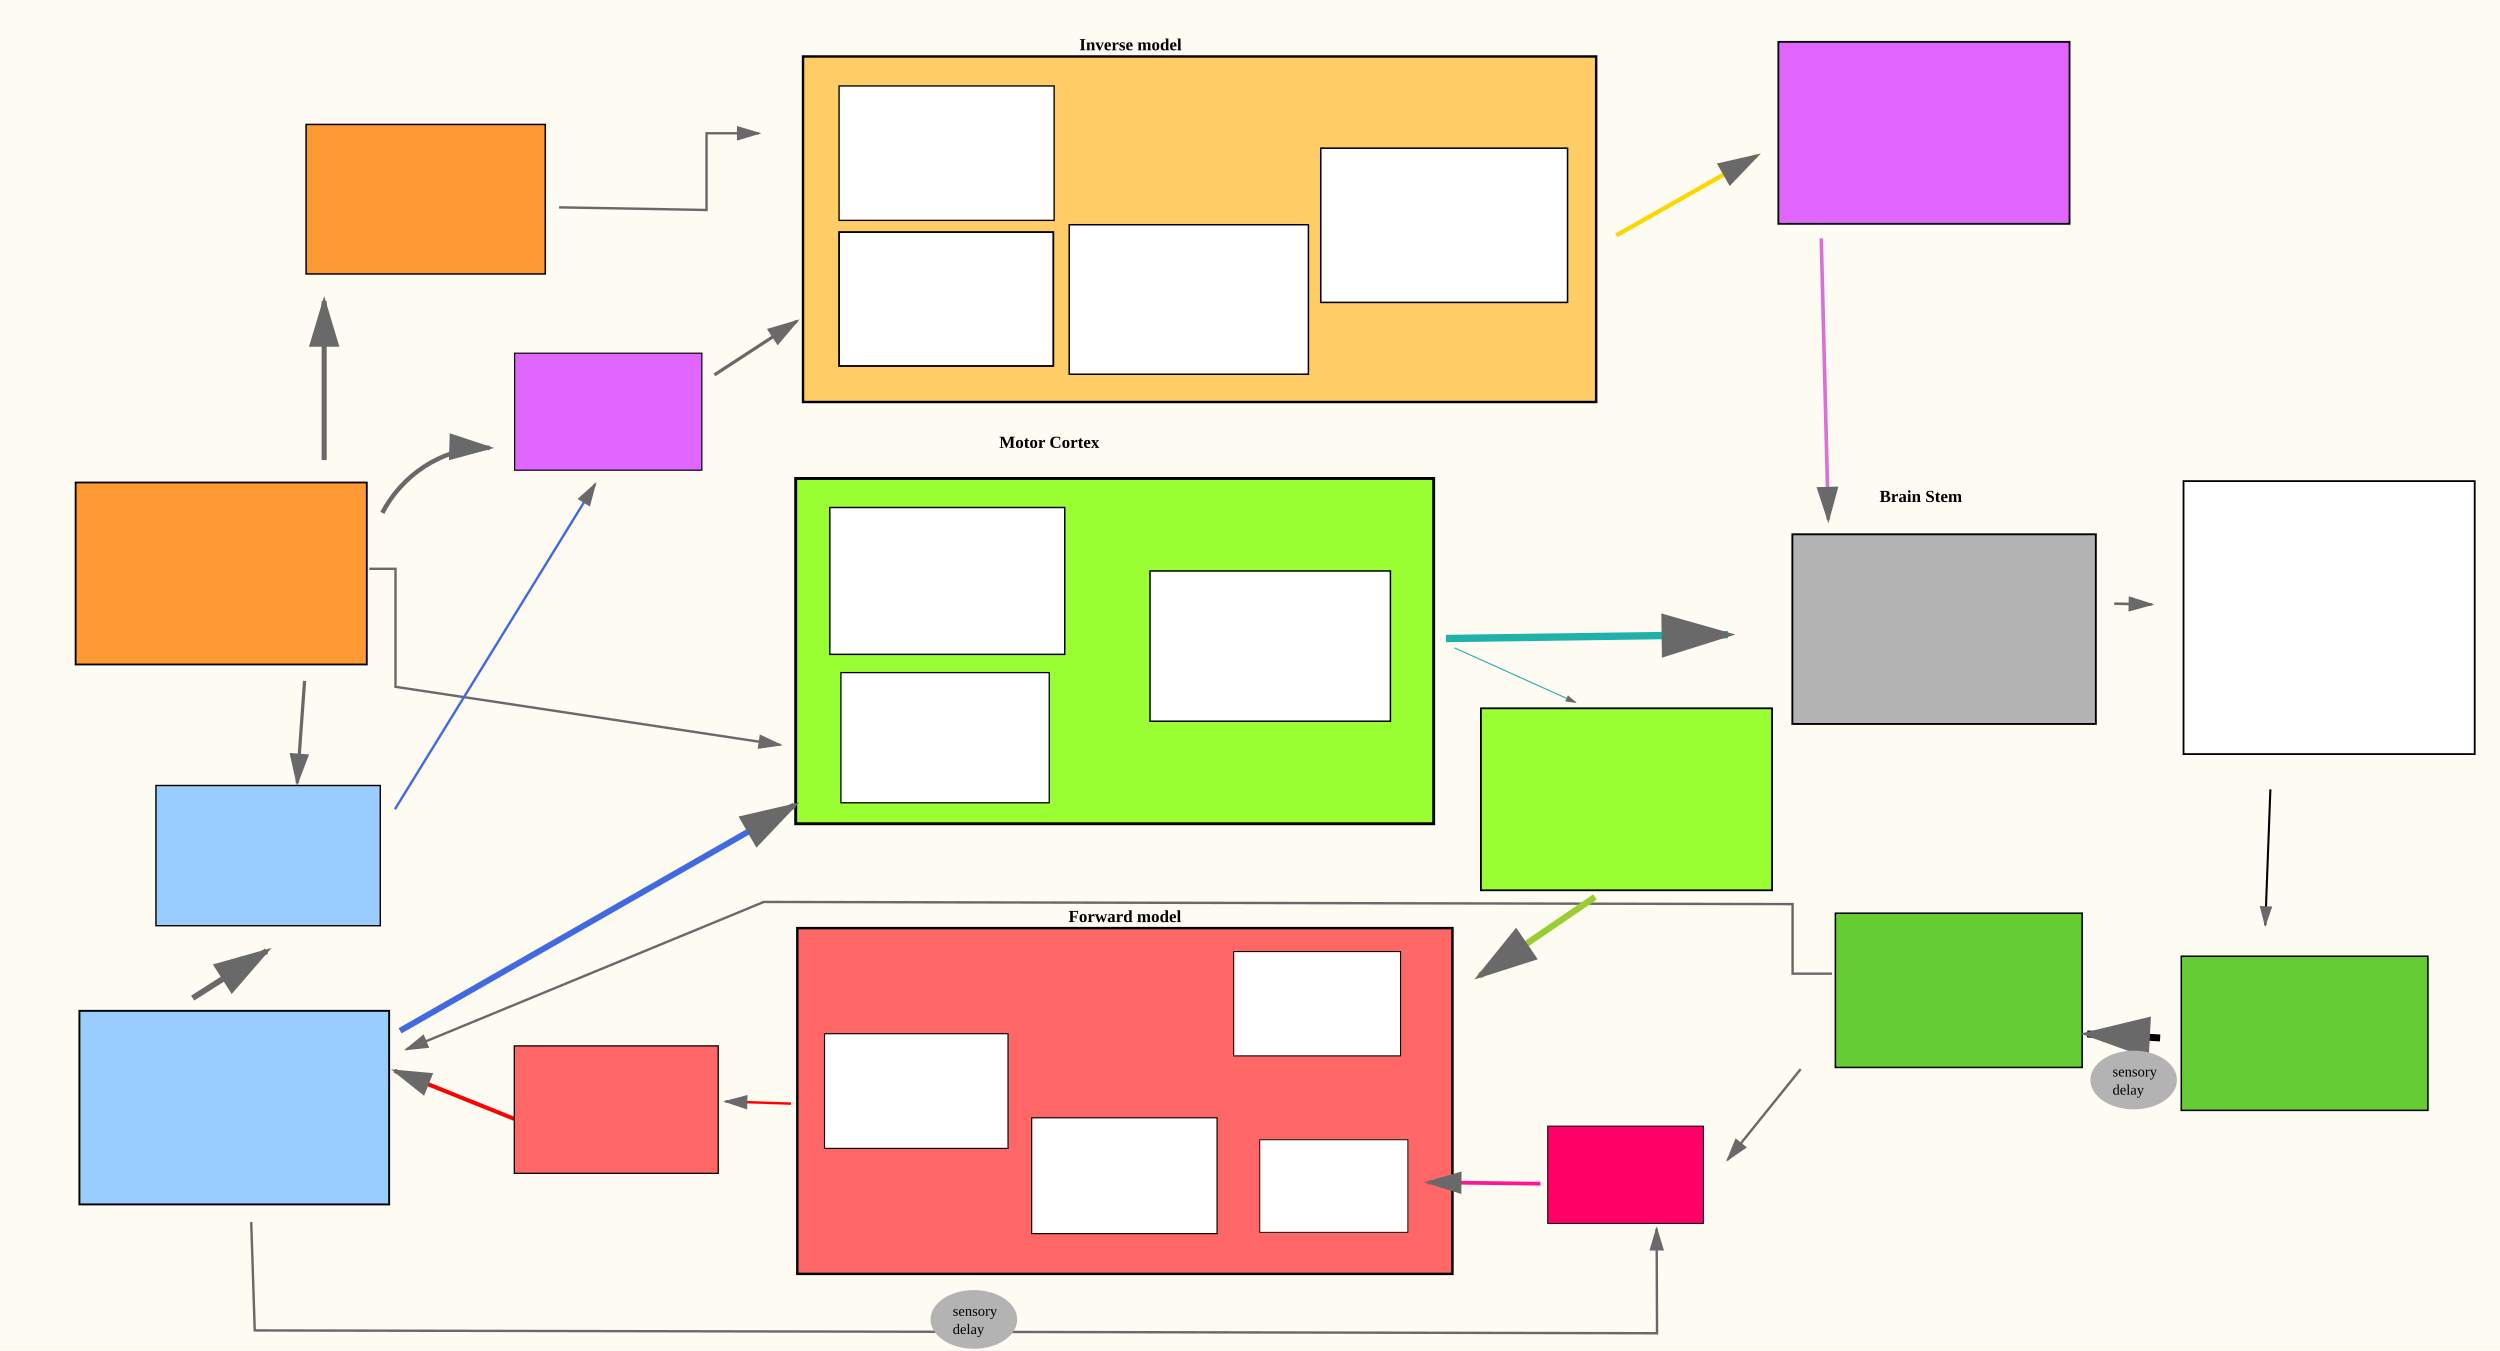
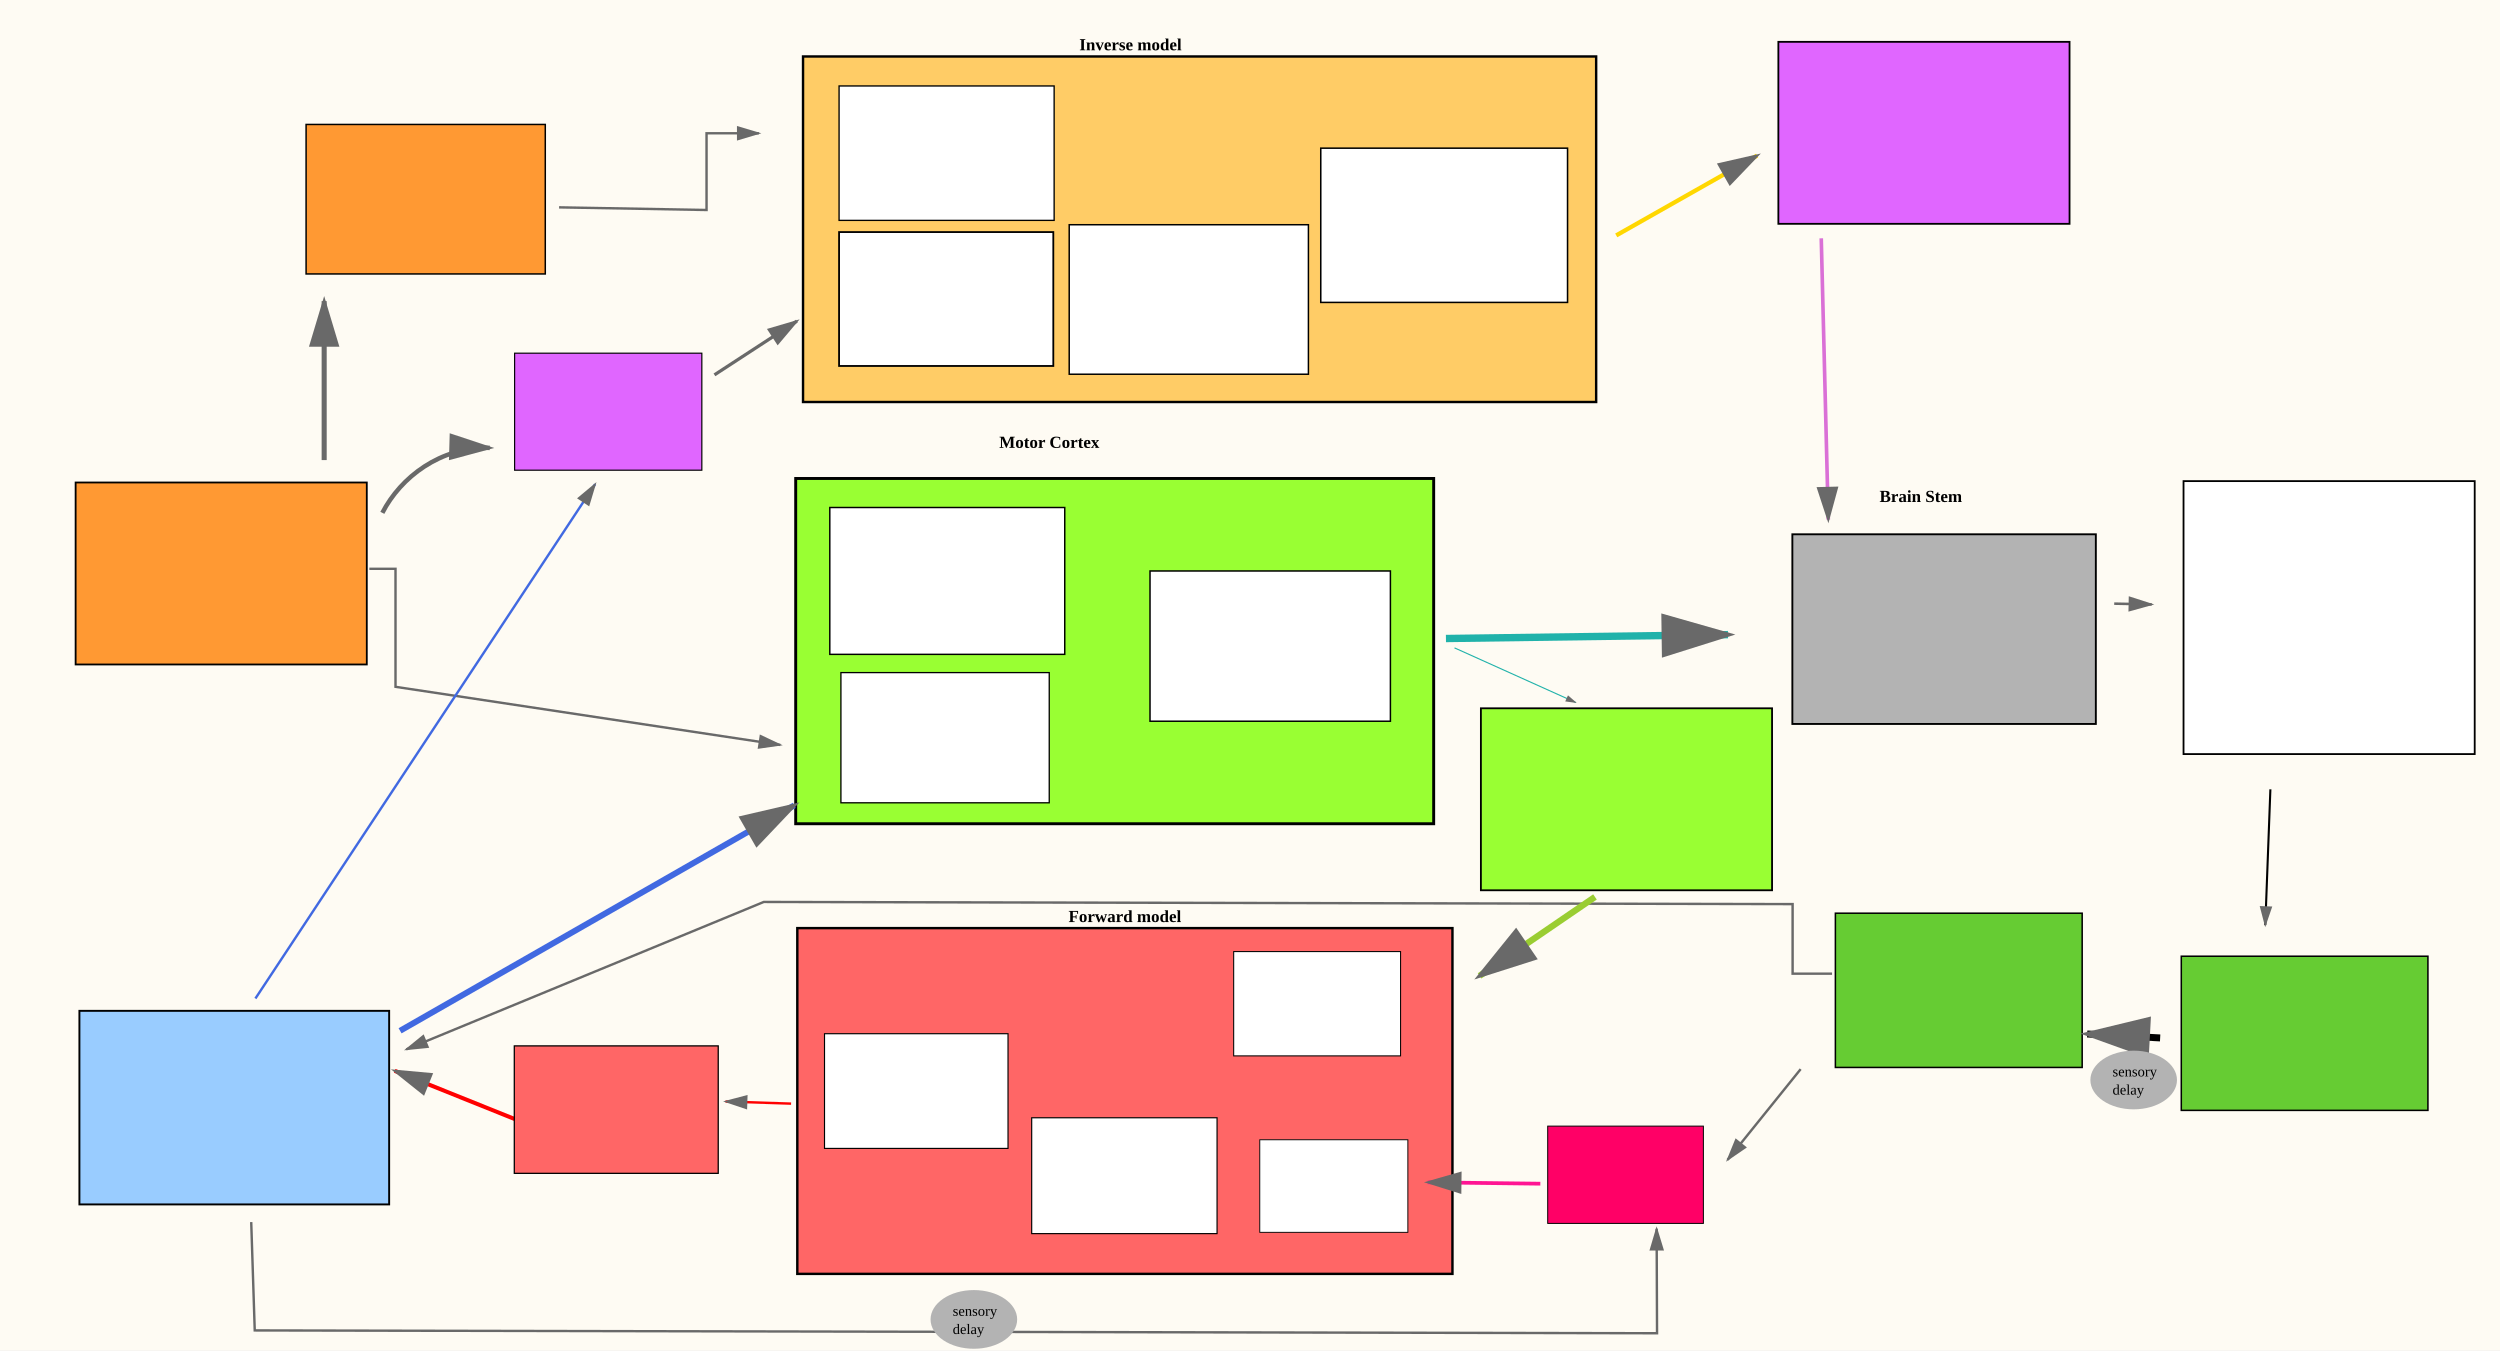
<svg xmlns="http://www.w3.org/2000/svg" width="2060.631" height="1113.123" version="1.1" id="svg5">
  <rect width="2060.631" height="1113.123" fill="#fefbf3" id="rect1" x="0" y="0" style="stroke-width:1.349" />
  <path id="arrow_planner_to_fbk-9-6" d="m 207.072,1007.303 2.898,89.296 1155.847,2.333 -0.333,-86.168" stroke="#696969" stroke-width="2" fill="none" marker-end="url(#arrowhead-2-3)" style="marker-end:url(#arrowhead-2-3)" />
  <rect id="planner_p,planner_n" x="62.331" y="397.698" width="240" height="150" fill="#ff9933" stroke="#000000" stroke-width="1.5" />
  <rect id="plan_to_inv" x="252.295" y="102.578" width="197.159" height="123.225" fill="#ff9933" stroke="#000000" stroke-width="1.232" />
-   <rect id="error_inv_p,error_inv_n" x="424.175" y="291.111" width="154.319" height="96.449" fill="#e066ff" stroke="#000000" stroke-width="0.964" />
+   <rect id="error_inv_p,error_inv_n" x="424.175" y="291.111" width="154.318" height="96.449" fill="#e066ff" stroke="#000000" stroke-width="0.964" />
  <rect id="state_p,state_n" x="65.458" y="833.186" width="255.3" height="159.563" fill="#99ccff" stroke="#000000" stroke-width="1.596" />
-   <rect id="state_to_inv_p,state_to_inv_n" x="128.543" y="647.446" width="184.919" height="115.574" fill="#99ccff" stroke="#000000" stroke-width="1.156" />
  <rect id="motor_prediction_p,motor_prediction_n" x="1465.821" y="34.487" width="240" height="150" fill="#e066ff" stroke="#000000" stroke-width="1.5" />
  <rect id="motor_commands" x="1220.63" y="583.812" width="240" height="150" fill="#99ff33" stroke="#000000" stroke-width="1.5" />
  <rect id="sn_p,sn_n" x="1797.937" y="788.175" width="203.279" height="127.05" fill="#66cc33" stroke="#000000" stroke-width="1.27" />
  <rect id="sensory_delayed_p,sensory_delayed_n" x="1512.819" y="752.711" width="203.416" height="127.135" fill="#66cc33" stroke="#000000" stroke-width="1.271" style="display:inline" />
  <rect id="joint_space_plot" x="1799.78" y="396.554" width="240" height="225" fill="#ffffff" stroke="#000000" stroke-width="1.5" />
  <g id="g6" transform="translate(186.2903,-4.618768)">
    <rect id="inverse_container" x="475.613" y="51.17" width="653.73" height="284.8" fill="#ffcc66" stroke="#000000" stroke-width="2" />
    <text x="745.513" y="46.07" font-size="14px" text-anchor="middle" font-weight="bold" id="text1">Inverse model</text>
    <g id="mf_inv_plot_container" transform="matrix(0.7386204,0,0,0.7386204,261.5724,-35.31972)">
      <rect id="inv_mf" x="330" y="150" width="240" height="150" fill="#ffffff" stroke="#000000" stroke-width="1.5" />
    </g>
    <g id="pc_inv_plot_container" transform="matrix(0.8214969,0,0,0.8214969,288.3718,17.33711)">
      <rect id="inv_pc_p,inv_pc_n" x="495" y="210" width="240" height="150" fill="#ffffff" stroke="#000000" stroke-width="1.5" />
    </g>
    <g id="dcn_inv_plot_container" transform="matrix(0.8475654,0,0,0.8475654,317.5289,-51.2409)">
      <rect id="inv_dcnp_p,inv_dcnp_n" x="690" y="210" width="240" height="150" fill="#ffffff" stroke="#000000" stroke-width="1.5" />
    </g>
    <g id="io_inv_plot_container" transform="translate(175.5132,-113.9296)">
      <rect id="inv_io_p,inv_io_n" x="329.802" y="309.831" width="176.587" height="110.367" fill="#ffffff" stroke="#000000" stroke-width="1.5" />
    </g>
  </g>
  <g id="g7" transform="translate(138.5631)">
    <rect id="motor_container" x="517.29" y="394.387" width="525.86" height="284.585" fill="#99ff33" stroke="#000000" stroke-width="2.415" />
    <text x="726.334" y="369.164" font-size="14px" text-anchor="middle" font-weight="bold" id="text2">Motor Cortex</text>
    <rect id="mc_M1_p,mc_M1_n" x="545.398" y="418.316" width="193.66" height="121.037" fill="#ffffff" stroke="#000000" stroke-width="1.21" />
    <rect id="mc_out_p,mc_out_n" x="809.341" y="470.632" width="198.144" height="123.84" fill="#ffffff" stroke="#000000" stroke-width="1.238" />
    <rect id="mc_fbk_p,mc_fbk_n" x="554.567" y="554.391" width="171.709" height="107.318" fill="#ffffff" stroke="#000000" stroke-width="1.073" />
  </g>
  <defs id="defs4">
    <marker id="arrowhead" markerWidth="10" markerHeight="10" refX="9" refY="3" orient="auto">
      <polygon points="0,6 0,0 10,3 " fill="#696969" id="polygon4" />
    </marker>
    <marker id="arrowhead-3" markerWidth="10" markerHeight="10" refX="9" refY="3" orient="auto">
      <polygon points="0,0 10,3 0,6 " fill="#696969" id="polygon4-6" />
    </marker>
    <marker id="arrowhead-35" markerWidth="10" markerHeight="10" refX="9" refY="3" orient="auto">
      <polygon points="0,0 10,3 0,6 " fill="#696969" id="polygon4-62" />
    </marker>
    <marker id="arrowhead-2" markerWidth="10" markerHeight="10" refX="9" refY="3" orient="auto">
      <polygon points="0,0 10,3 0,6 " fill="#696969" id="polygon4-7" />
    </marker>
    <marker id="arrowhead-2-3" markerWidth="10" markerHeight="10" refX="9" refY="3" orient="auto">
      <polygon points="10,3 0,6 0,0 " fill="#696969" id="polygon4-7-6" />
    </marker>
    <marker id="arrowhead-35-2" markerWidth="10" markerHeight="10" refX="9" refY="3" orient="auto">
      <polygon points="10,3 0,6 0,0 " fill="#696969" id="polygon4-62-6" />
    </marker>
  </defs>
  <path id="arrow_planner_to_plan_inv" d="M 267.201,379.223 V 248.187" stroke="#696969" stroke-width="4.18" fill="none" marker-end="url(#arrowhead)" />
-   <path id="arrow_planner_to_plan_inv-1" d="m 251.045,561.25 -6.059,84.15" stroke="#696969" stroke-width="2.691" fill="none" marker-end="url(#arrowhead-35)" style="marker-end:url(#arrowhead-35)" />
  <path id="arrow_plan_inv_to_mf" d="m 460.822,170.911 121.548,2.177 v -63.236 h 43.165" stroke="#696969" stroke-width="2.011" fill="none" marker-end="url(#arrowhead)" />
  <path id="arrow_plan_to_error_inv" d="m 315.155,422.717 c 15.081,-29.419 48.035,-54.709 88.511,-53.564" stroke="#696969" stroke-width="3.702" fill="none" marker-end="url(#arrowhead)" />
  <path id="arrow_planner_to_fbk" d="m 304.432,468.849 h 21.565 v 97.262 l 317.177,47.901" stroke="#696969" stroke-width="2" fill="none" marker-end="url(#arrowhead)" />
  <path id="arrow_planner_to_fbk-9" d="m 1510.075,802.539 h -32.513 v -57.327 L 629.542,743.43 334.854,864.965" stroke="#696969" stroke-width="2" fill="none" marker-end="url(#arrowhead-2)" style="marker-end:url(#arrowhead-2)" />
-   <path id="arrow_state_to_state_inv" d="m 158.813,822.669 60.973,-38.81" stroke="#696969" stroke-width="4.818" fill="none" marker-end="url(#arrowhead)" />
  <path id="arrow_state_to_fbk" d="M 329.751,849.622 654.672,663.816" stroke="#4169e1" stroke-width="4.935" fill="none" marker-end="url(#arrowhead)" />
-   <path id="arrow_state_inv_to_error_inv" d="M 325.517,667.016 490.557,399.04" stroke="#4169e1" stroke-width="2" fill="none" marker-end="url(#arrowhead)" />
+   <path id="arrow_state_to_error_inv" d="M 210.517,823.016 490.557,399.04" stroke="#4169e1" stroke-width="2" fill="none" marker-end="url(#arrowhead)" />
  <path id="arrow_prediction_to_state" d="M 424.82,922.614 325.324,882.647" stroke="#ff0000" stroke-width="3.347" fill="none" marker-end="url(#arrowhead)" />
  <path id="arrow_dcn_forw_to_prediction" d="m 652.056,909.673 -54.055,-1.757" stroke="#ff0000" stroke-width="2" fill="none" marker-end="url(#arrowhead)" />
  <path id="arrow_dcn_inv_to_motor_pred" d="M 1332.179,194.025 1448.29,128.264" stroke="#ffd700" stroke-width="3.558" fill="none" marker-end="url(#arrowhead)" />
  <path id="arrow_motor_pred_to_smoothing" d="m 1501.17,196.423 5.807,231.889" stroke="#da70d6" stroke-width="3.004" fill="none" marker-end="url(#arrowhead)" />
  <path id="arrow_out_to_smoothing" d="m 1191.819,526.297 232.488,-3.194" stroke="#20b2aa" stroke-width="6.08" fill="none" marker-end="url(#arrowhead)" />
  <path id="arrow_out_to_motor_commands" d="m 1198.885,534.016 v 0 l 99.928,45.023" stroke="#20b2aa" stroke-width="0.918" fill="none" marker-end="url(#arrowhead)" />
  <path id="arrow_motor_commands_to_mf_forw" d="m 1314.656,739.313 -95.131,65.066" stroke="#9acd32" stroke-width="5.26" fill="none" marker-end="url(#arrowhead)" />
  <g id="g8" transform="translate(138.5631)">
    <rect id="forward_container" x="518.622" y="765" width="540" height="285" fill="#ff6666" stroke="#000000" stroke-width="2" />
    <text x="788.622" y="760" font-size="14px" text-anchor="middle" font-weight="bold" id="text3">Forward model</text>
    <rect id="pred_p,pred_n" x="285.347" y="862.077" width="168.089" height="105.055" fill="#ff6666" stroke="#000000" stroke-width="1.051" />
    <rect id="error_fwd_p,error_fwd_n" x="1137.144" y="928.199" width="128.308" height="80.193" fill="#ff0066" stroke="#000000" stroke-width="0.802" />
    <rect id="forw_dcnp_p,forw_dcnp_n" x="541.042" y="852.039" width="151.258" height="94.537" fill="#ffffff" stroke="#000000" stroke-width="0.945" />
    <rect id="forw_pc_p,forw_pc_n" x="711.81" y="921.326" width="152.788" height="95.493" fill="#ffffff" stroke="#000000" stroke-width="0.955" />
    <rect id="forw_mf" x="878.302" y="784.343" width="137.564" height="85.977" fill="#ffffff" stroke="#000000" stroke-width="0.86" />
    <rect id="forw_io_p,forw_io_n" x="899.807" y="939.458" width="122.067" height="76.292" fill="#ffffff" stroke="#000000" stroke-width="0.763" />
    <path id="arrow_error_forw_to_io_forw" d="m 1131.058,975.664 -92.824,-1.143" stroke="#ff1493" stroke-width="3.091" fill="none" marker-end="url(#arrowhead)" />
  </g>
  <path id="arrow_feedback_to_error_forw" d="m 1484.19,881.24 -60.267,74.786" stroke="#696969" stroke-width="2" fill="none" marker-end="url(#arrowhead)" />
  <path id="arrow_human_to_sensory" d="m 1871.369,650.601 -4.21,111.938" stroke="#000000" stroke-width="1.728" fill="none" marker-end="url(#arrowhead)" />
  <path id="arrow_sensory_to_feedback" d="m 1780.505,855.518 -60.133,-3.255" stroke="#000000" stroke-width="5.744" fill="none" marker-end="url(#arrowhead)" />
  <g id="g9">
    <text x="1583.226" y="413.768" font-size="14px" text-anchor="middle" font-weight="bold" id="text4">Brain Stem</text>
    <path id="arrow_smoothing_to_human" d="m 1742.648,497.554 30.918,0.624" stroke="#696969" stroke-width="2.118" fill="none" marker-end="url(#arrowhead)" />
    <g id="smoothing_plot_container" transform="matrix(1.042248,0,0,1.042248,648.7737,-75.52529)" style="fill:#b3b3b3">
      <rect id="brainstem_p,brainstem_n" x="795" y="495" width="240" height="150" fill="#ffffff" stroke="#000000" stroke-width="1.5" style="fill:#b3b3b3" />
    </g>
  </g>
  <path id="arrow_planner_to_plan_inv-1-8" d="m 588.886,308.976 67.969,-44.312" stroke="#696969" stroke-width="2.691" fill="none" marker-end="url(#arrowhead-35-2)" style="marker-end:url(#arrowhead-35-2)" />
  <g id="g5-6" transform="translate(35.5861,-91.77446)">
    <ellipse style="fill:#b3b3b3;stroke-width:0.75" id="path1-7" cx="1723.105" cy="981.966" rx="35.692" ry="24.192" />
    <text xml:space="preserve" style="writing-mode:lr-tb;direction:ltr;fill:#b3b3b3" x="1705.661" y="978.997" id="text5-5">
      <tspan id="tspan1-3" x="1705.661" y="978.997" style="fill:#000000">sensory</tspan>
      <tspan x="1705.661" y="993.997" style="fill:#000000" id="tspan5-5">delay</tspan>
    </text>
  </g>
  <g id="g5" transform="translate(-920.3931,105.5687)">
    <ellipse style="fill:#b3b3b3;stroke-width:0.75" id="path1" cx="1723.105" cy="981.966" rx="35.692" ry="24.192" />
    <text xml:space="preserve" style="writing-mode:lr-tb;direction:ltr;fill:#b3b3b3" x="1705.661" y="978.997" id="text5">
      <tspan id="tspan1" x="1705.661" y="978.997" style="fill:#000000">sensory</tspan>
      <tspan x="1705.661" y="993.997" style="fill:#000000" id="tspan5">delay</tspan>
    </text>
  </g>
</svg>
